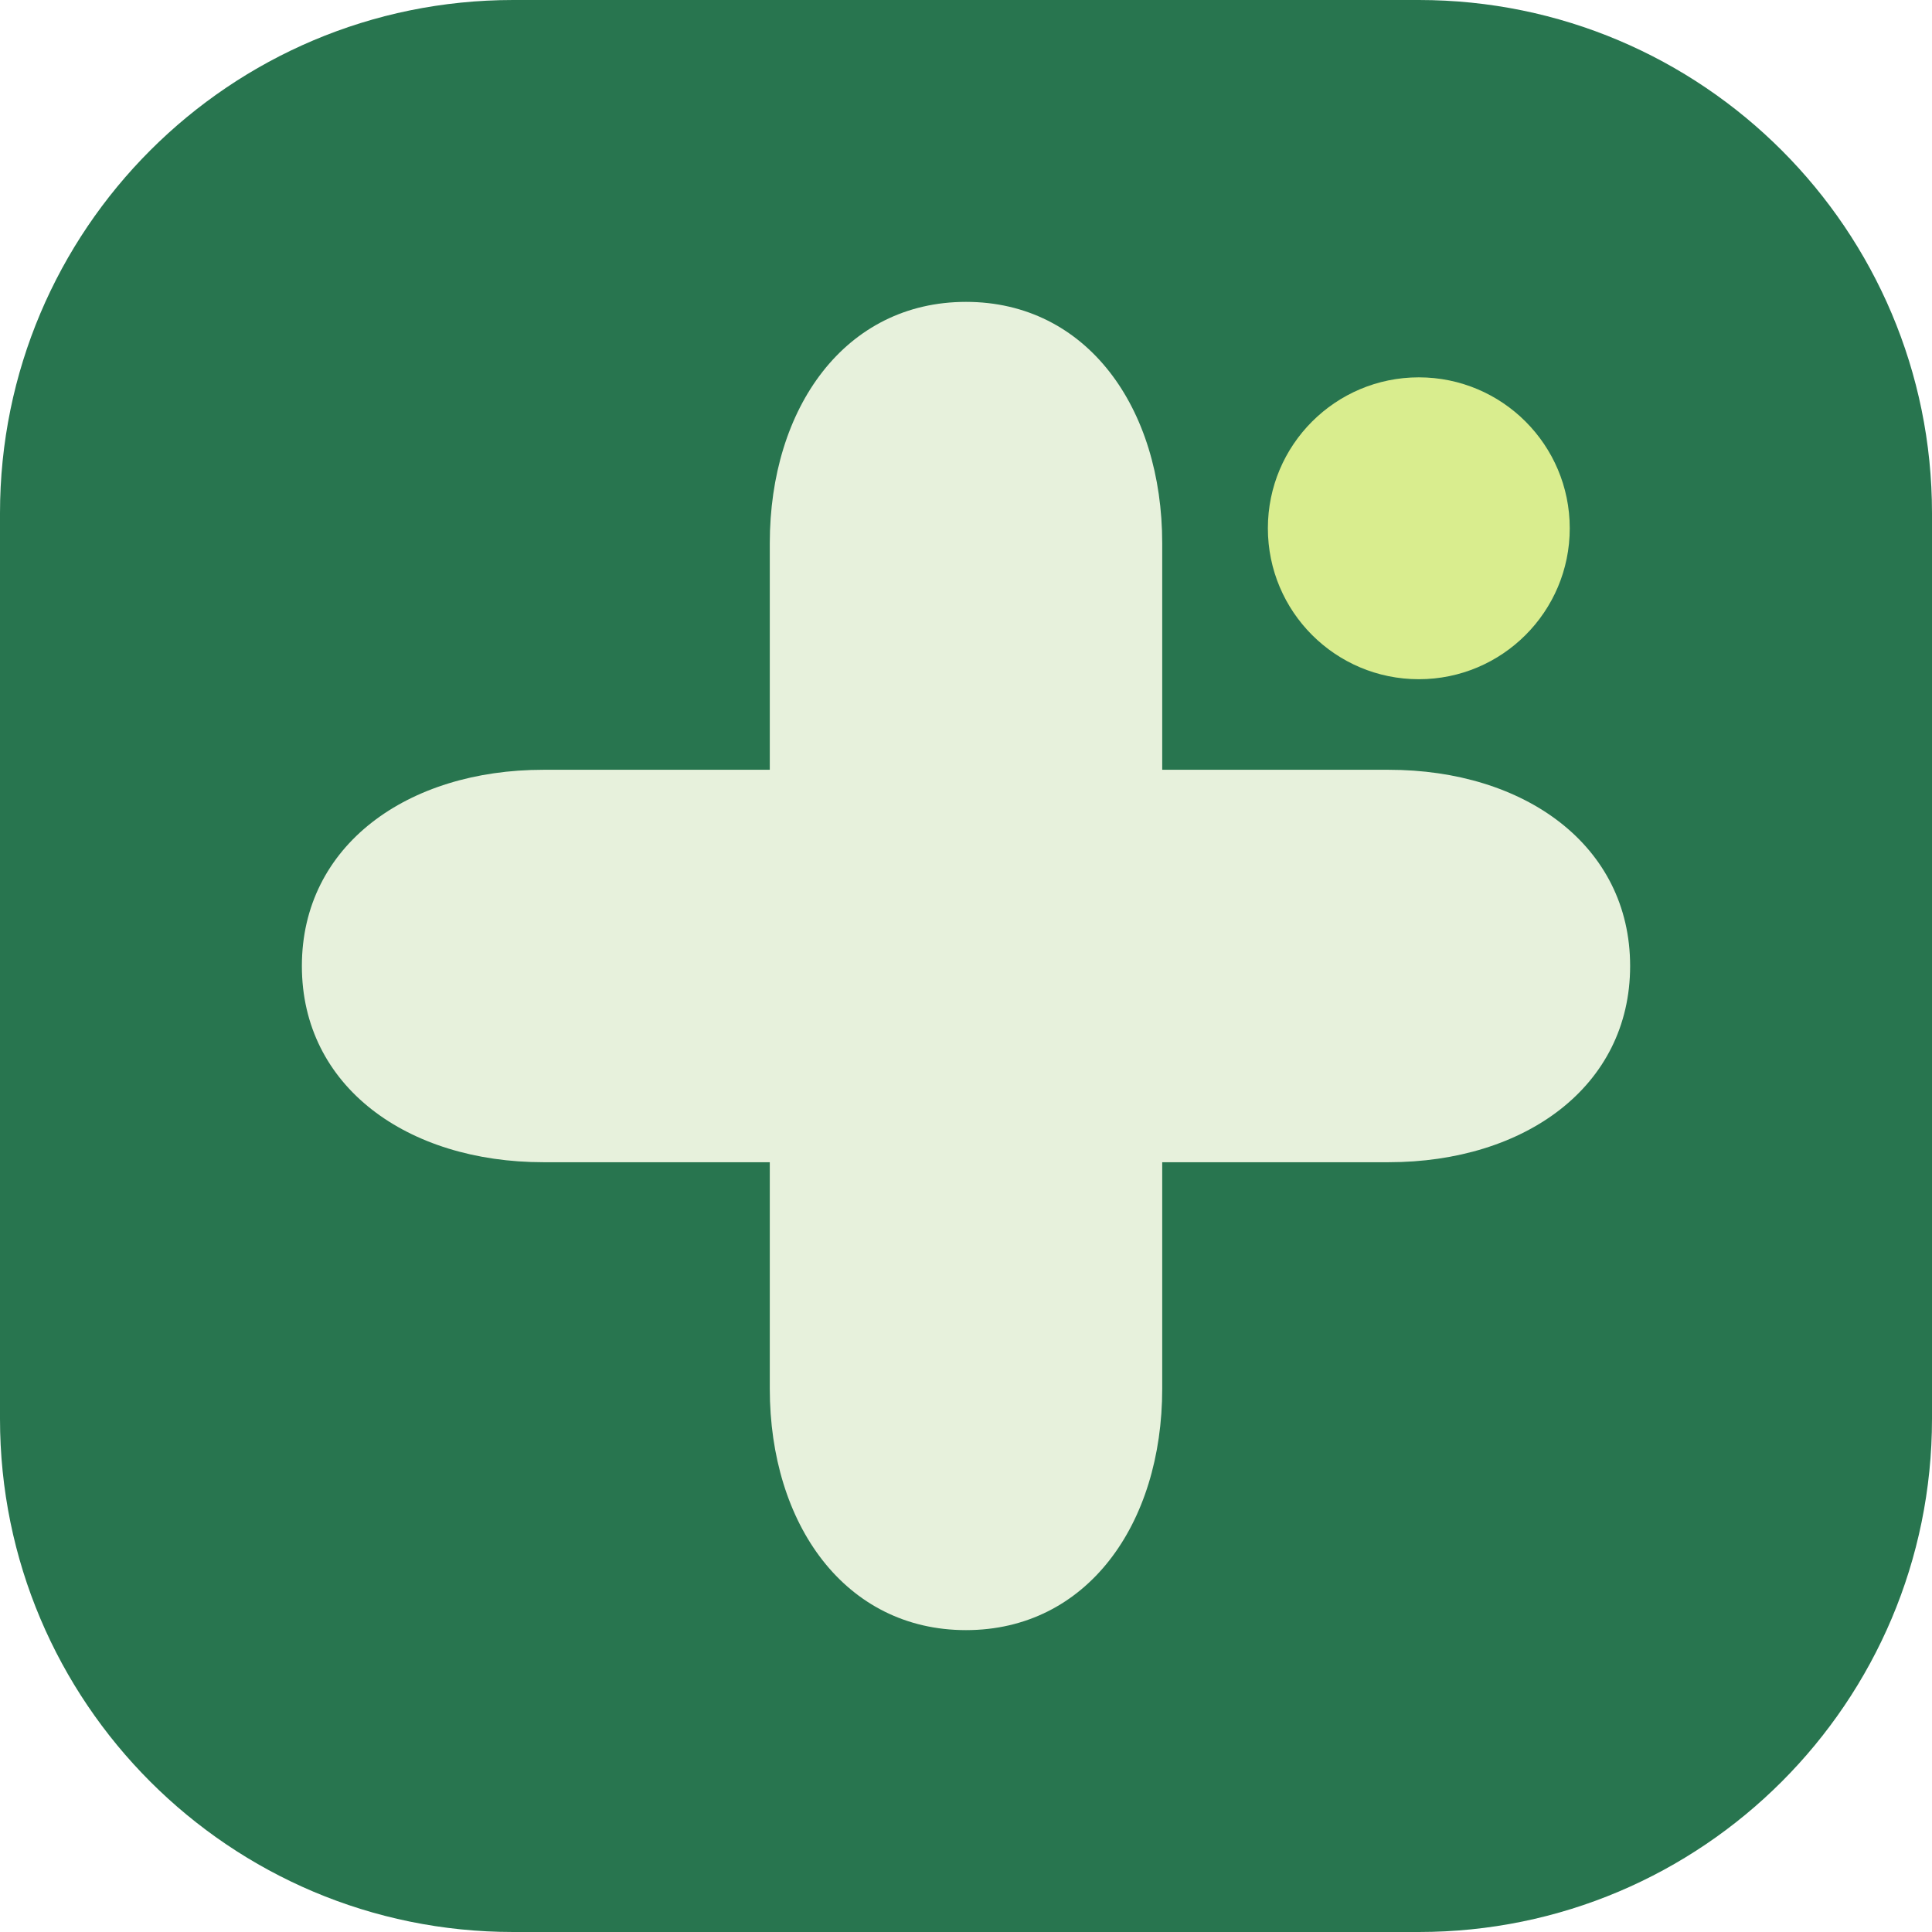
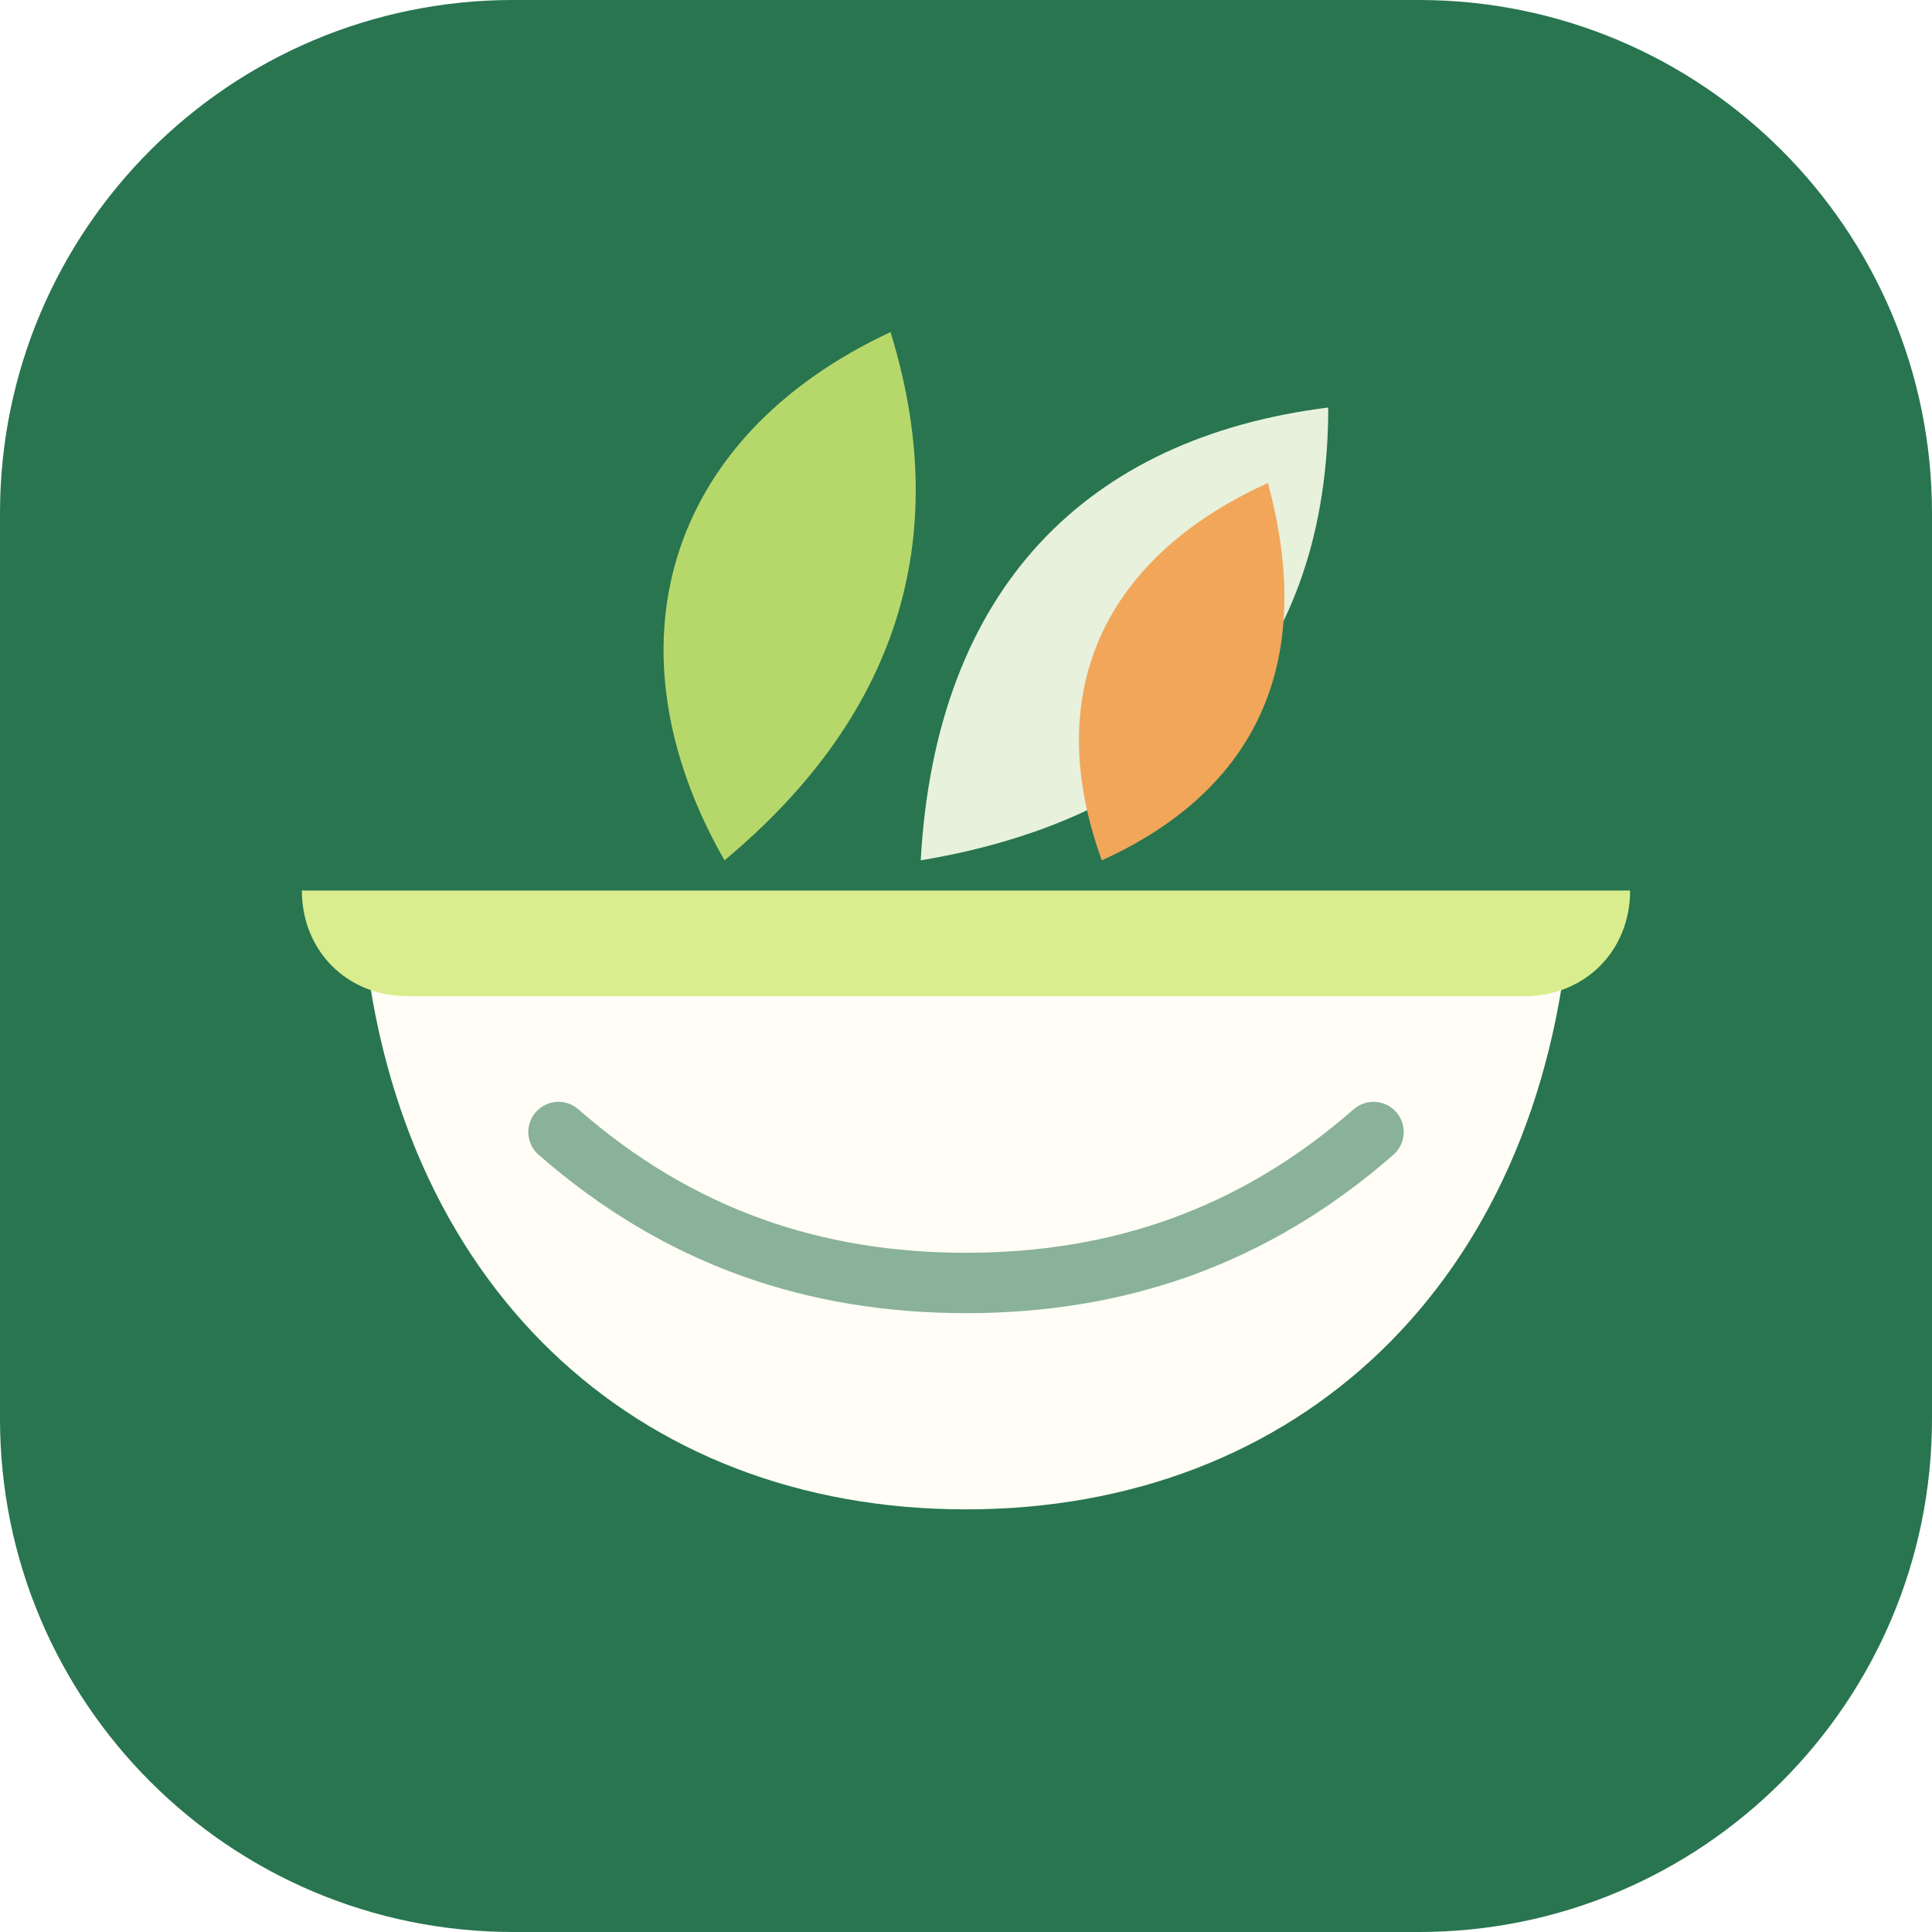
- <svg xmlns="http://www.w3.org/2000/svg" viewBox="0 0 128 128">
+ <svg xmlns="http://www.w3.org/2000/svg" viewBox="0 0 128 128" role="img" aria-label="Healthy meal">
  <rect width="128" height="128" rx="34" fill="#28754f" />
-   <path d="M64 20c8 0 13 7 13 16v15h15c9 0 16 5 16 13s-7 13-16 13H77v15c0 9-5 16-13 16s-13-7-13-16V77H36c-9 0-16-5-16-13s7-13 16-13h15V36c0-9 5-16 13-16z" fill="#e7f1dc" />
-   <circle cx="94" cy="35" r="10" fill="#d9ed8e" />
+   <path d="M24 61c2 24 18 39 40 39s38-15 40-39H24Z" fill="#fffdf5" />
+   <path d="M20 59h88c0 4-3 7-7 7H27c-4 0-7-3-7-7Z" fill="#d9ed8e" />
+   <path d="M48 57c-8-14-4-28 11-35 4 13 1 25-11 35Z" fill="#b6d86b" />
+   <path d="M61 57c1-18 11-28 27-30 0 16-9 27-27 30Z" fill="#e7f1dc" />
+   <path d="M73 57c-4-11 0-20 11-25 3 11 0 20-11 25Z" fill="#f2a65a" />
+   <path d="M37 75c8 7 17 10 27 10s19-3 27-10" fill="none" stroke="#28754f" stroke-linecap="round" stroke-width="4" opacity=".55" />
</svg>
